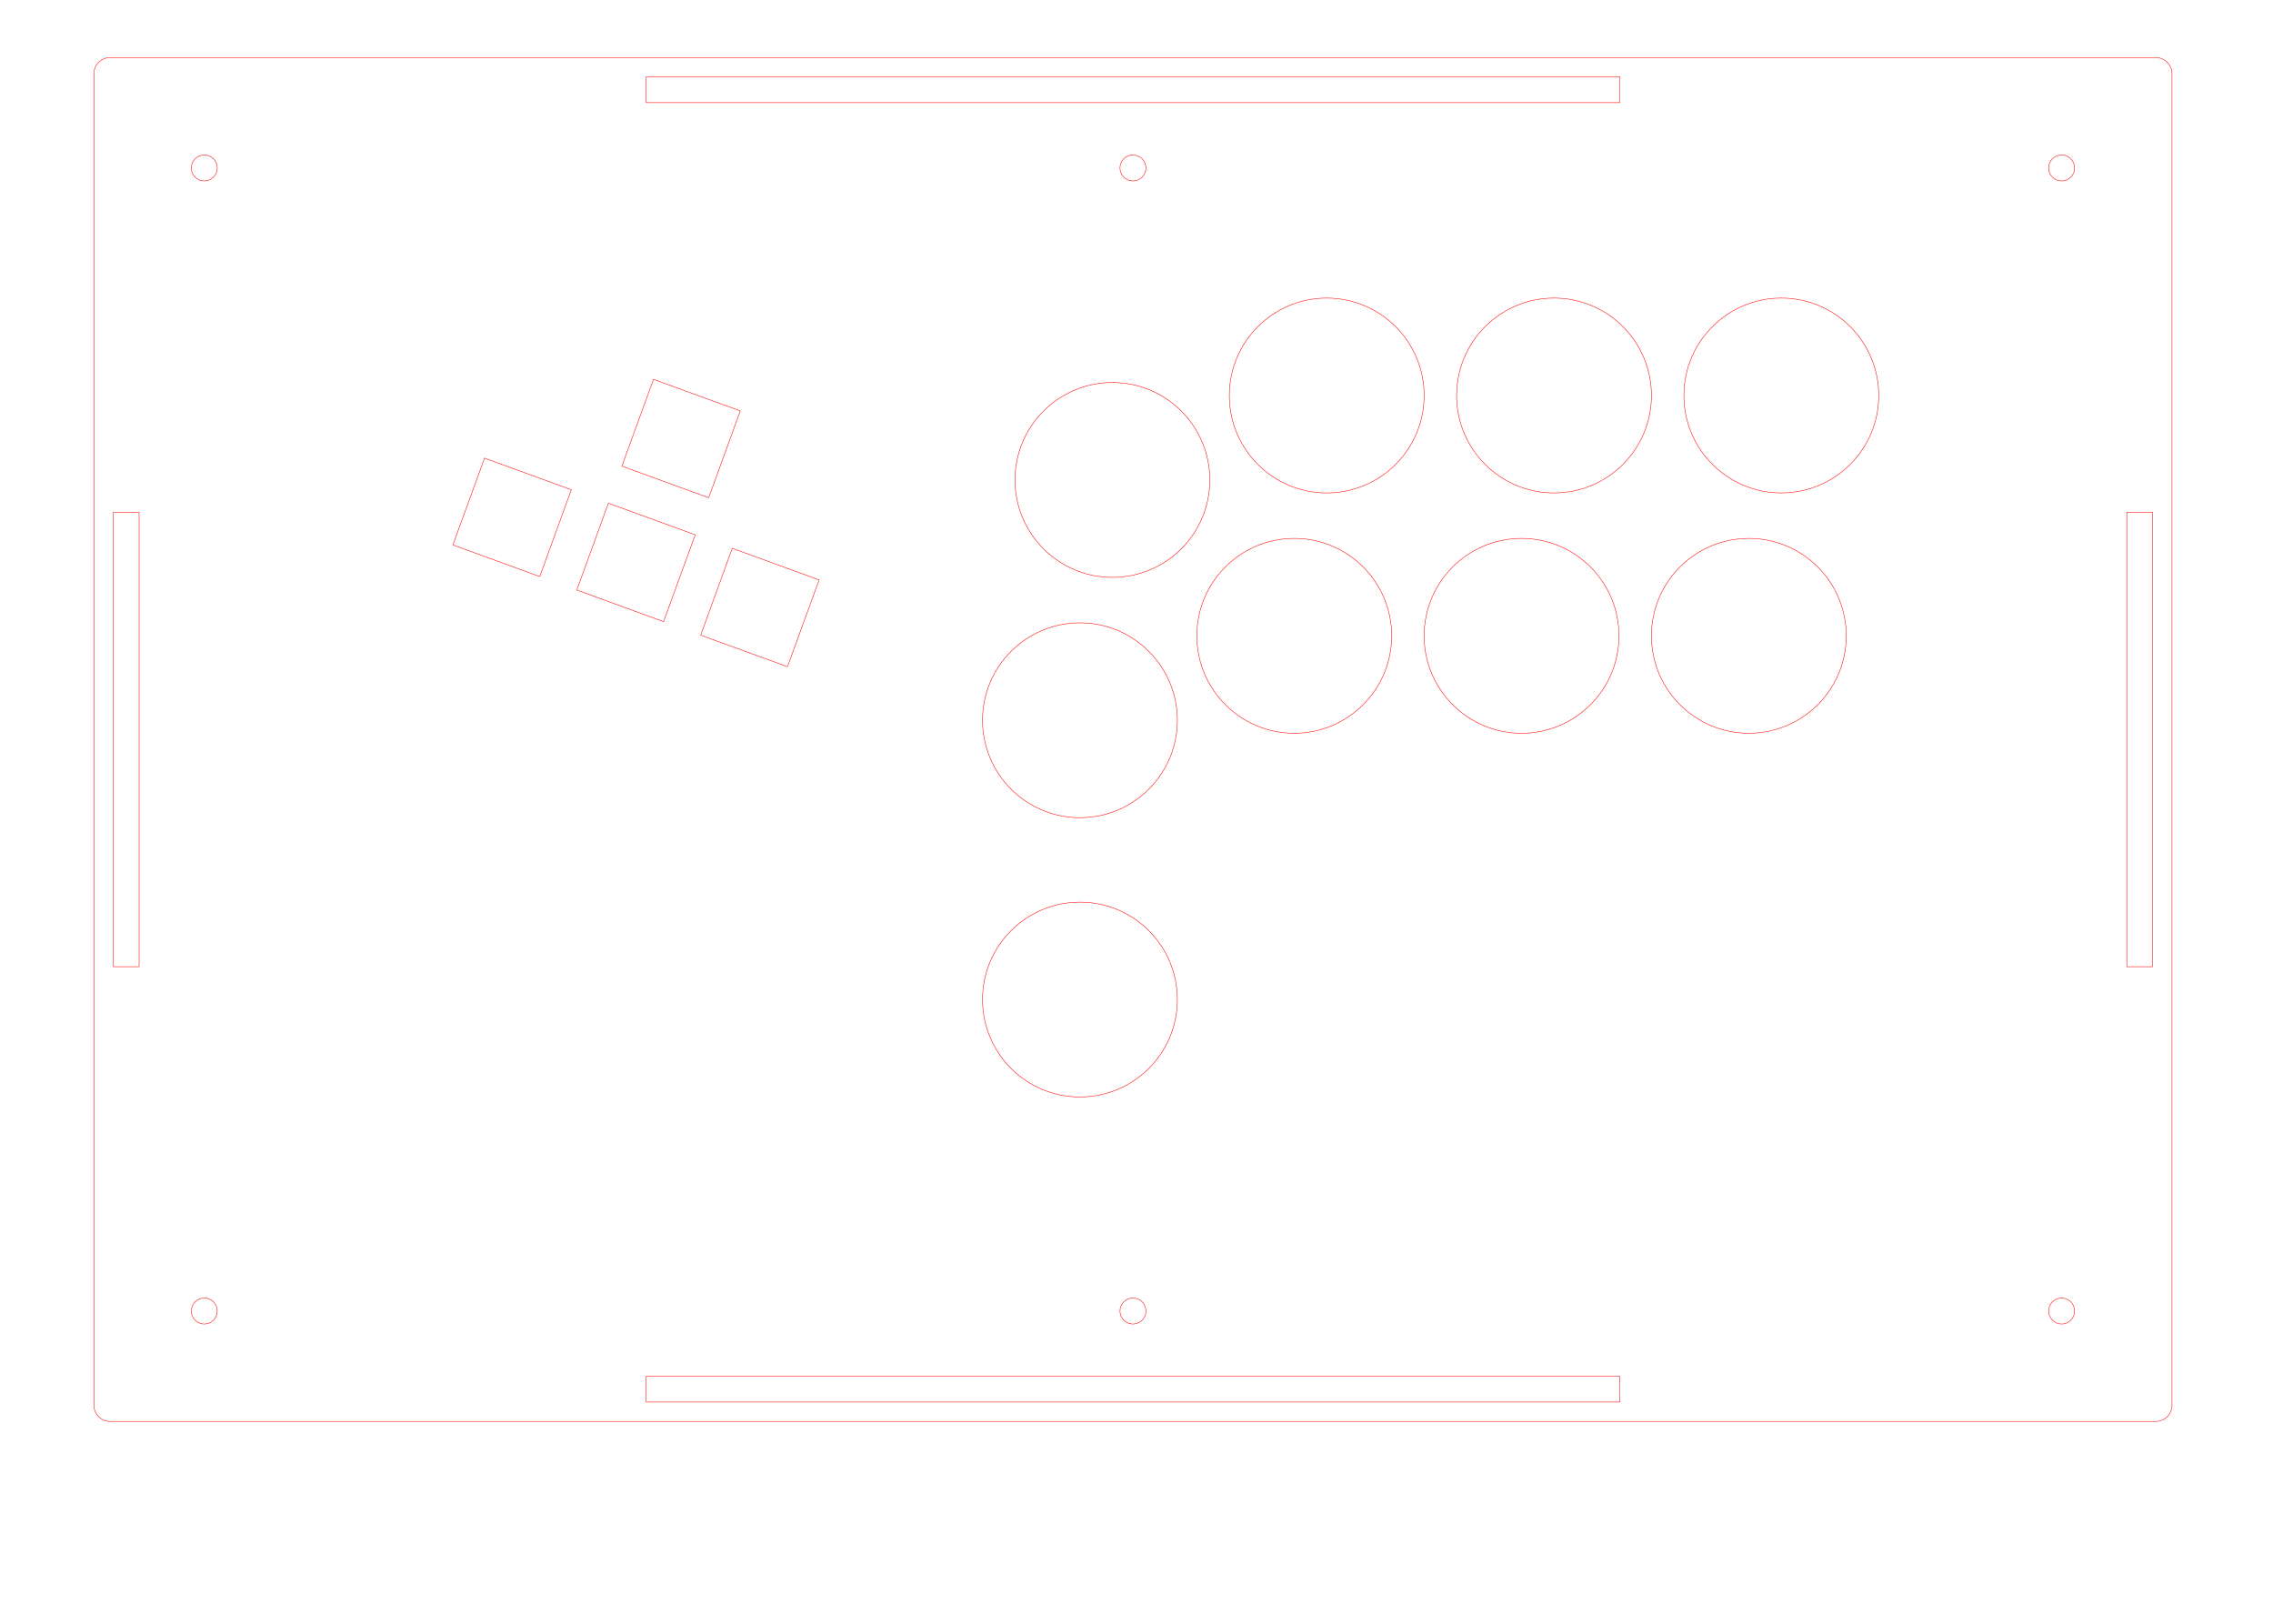
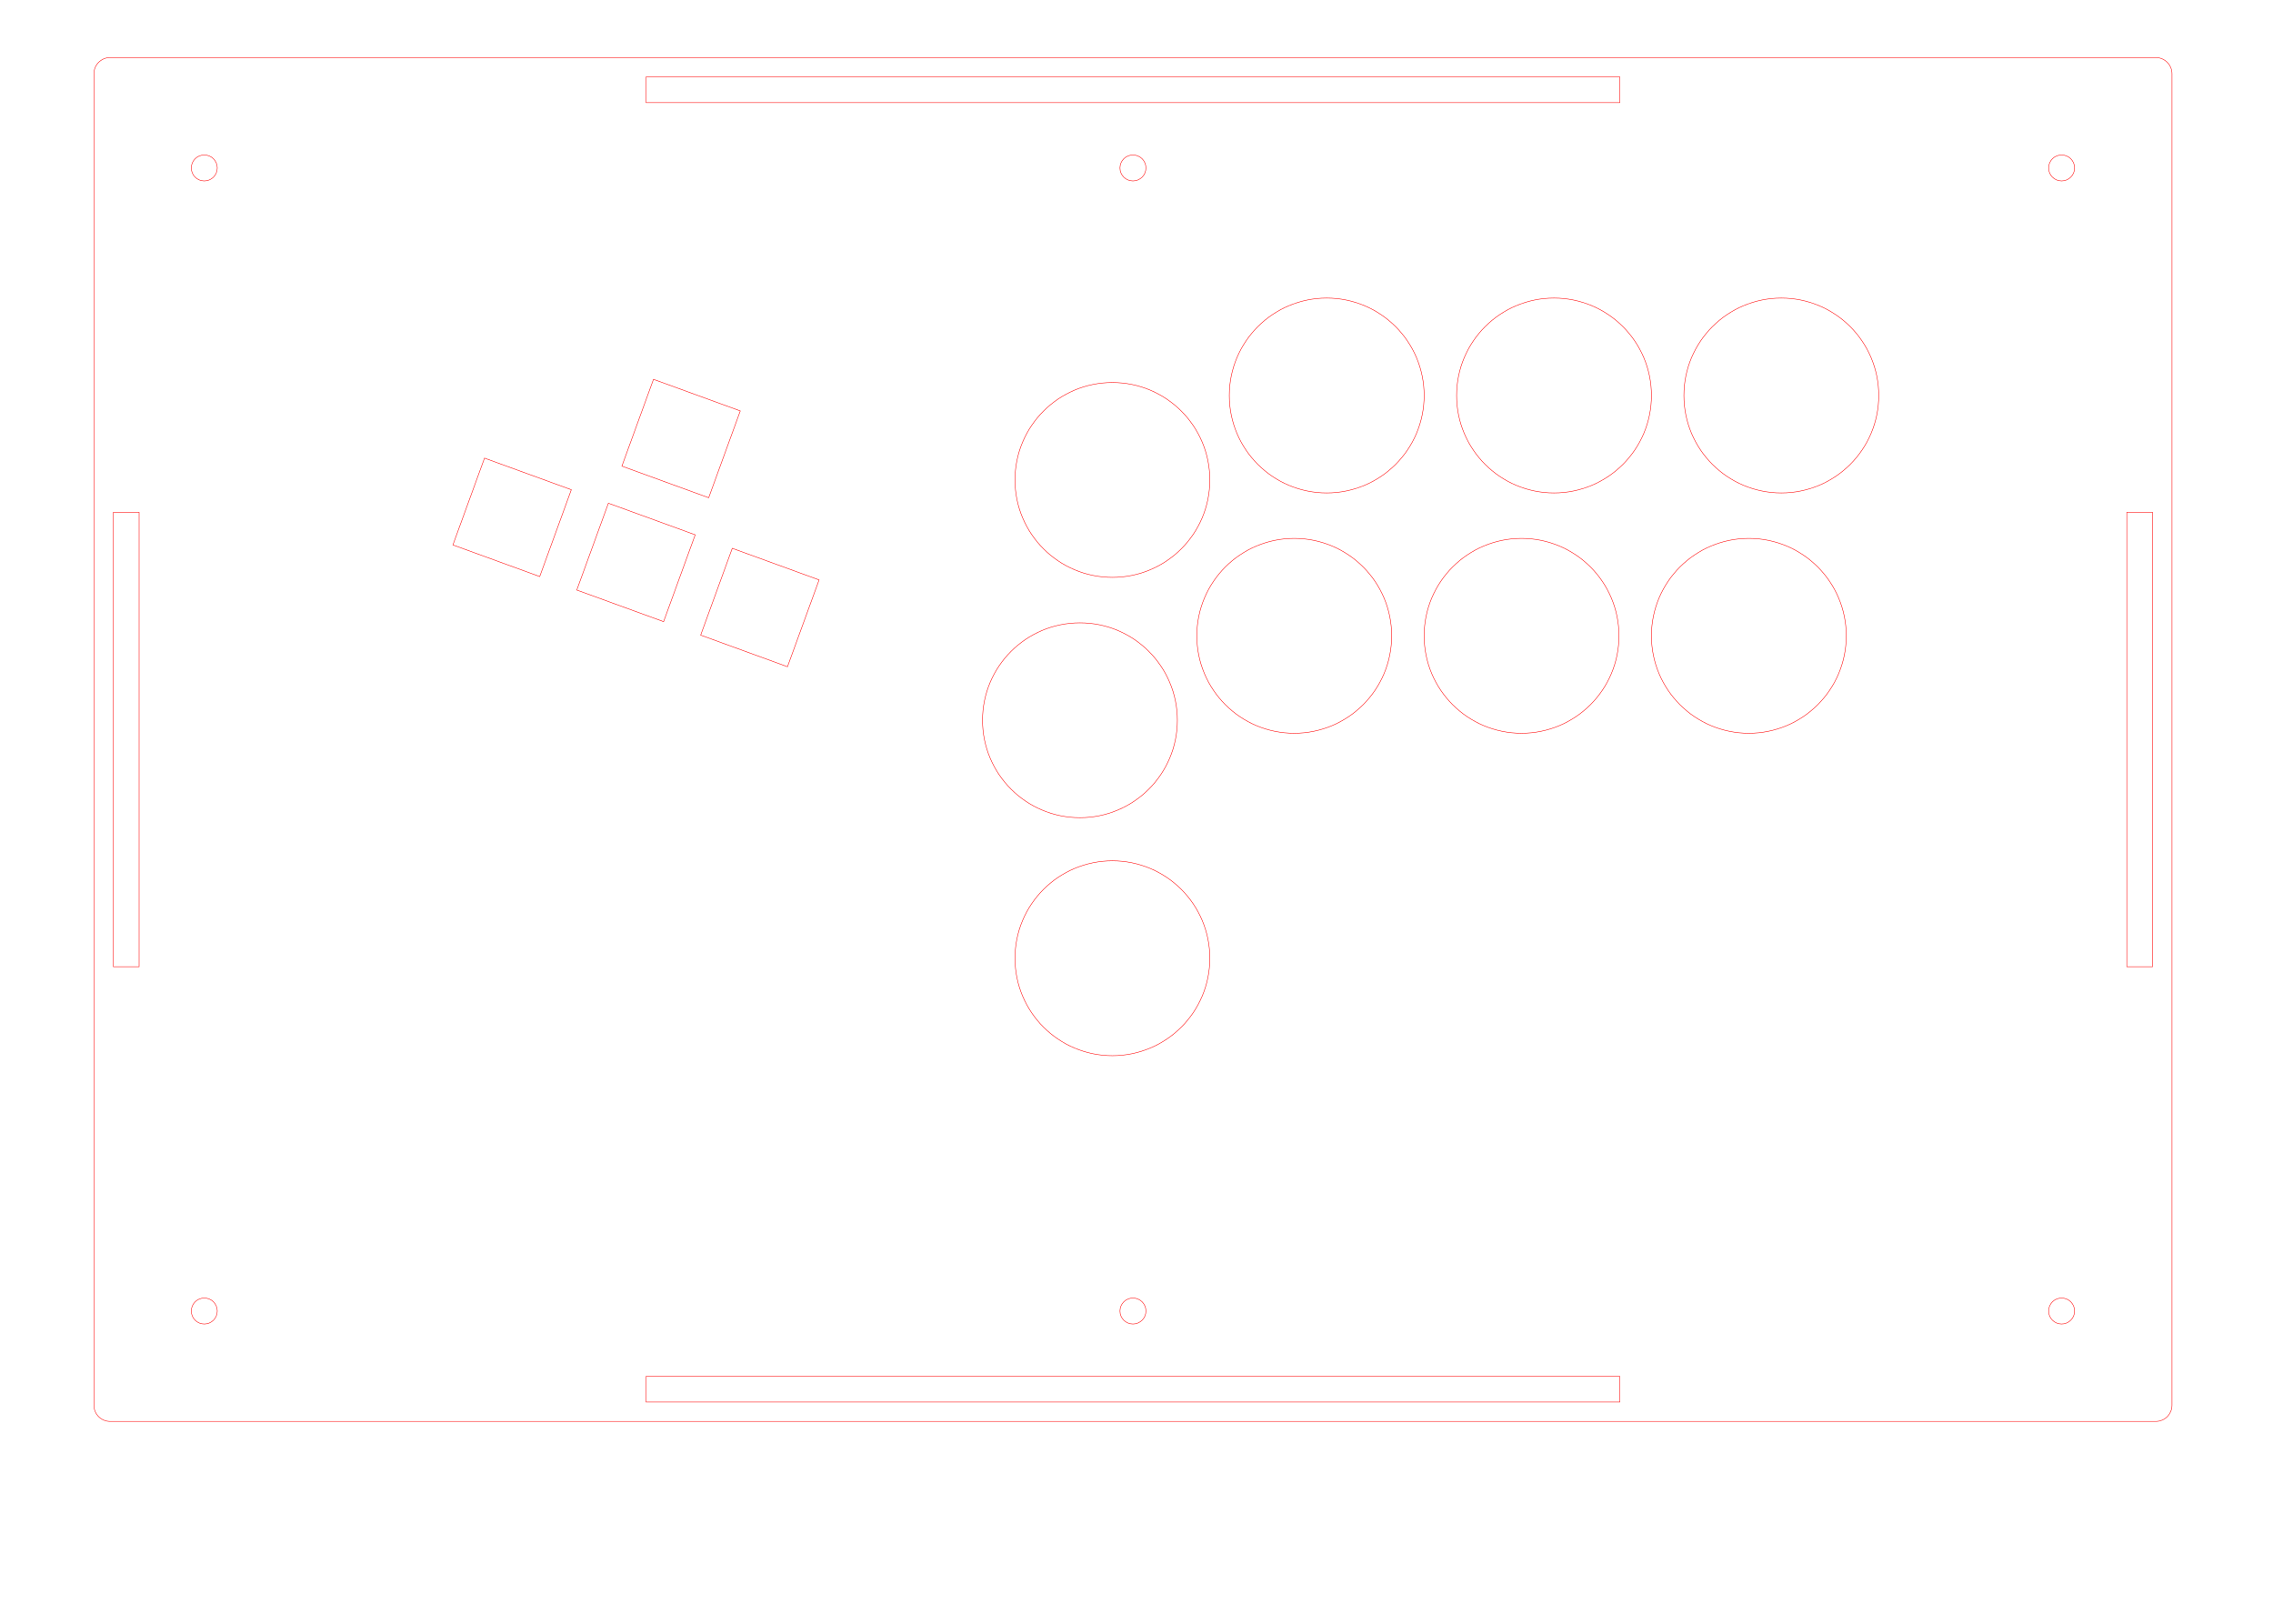
<svg xmlns="http://www.w3.org/2000/svg" xml:space="preserve" width="350mm" height="250mm" version="1.1" style="clip-rule:evenodd;fill-rule:evenodd;image-rendering:optimizeQuality;shape-rendering:geometricPrecision;text-rendering:geometricPrecision" viewBox="0 0 35000 25000" id="svg46">
  <defs id="defs4">
    <style type="text/css" id="style2">
   
    .str0 {stroke:red;stroke-width:7.62;stroke-miterlimit:22.926}
    .fil0 {fill:none}
   
  </style>
  </defs>
  <g id="Layer_x0020_1">
    <rect class="fil0 str0" x="1445.973" y="886.336" width="31998.754" height="20998.756" id="rect7" rx="250" ry="250" />
    <rect class="fil0 str0" x="9947.745" y="21191.6" width="14995.21" height="395.22" id="rect7-0" style="clip-rule:evenodd;fill:none;fill-rule:evenodd;stroke:#ff0000;stroke-width:7.6;stroke-miterlimit:22.926;stroke-dasharray:none;image-rendering:optimizeQuality;shape-rendering:geometricPrecision;text-rendering:geometricPrecision" />
    <rect class="fil0 str0" x="1745.3" y="7887.352" width="396.732" height="6996.724" id="rect7-0-8" style="clip-rule:evenodd;fill:none;fill-rule:evenodd;stroke:#ff0000;stroke-width:7.6;stroke-miterlimit:22.926;stroke-dasharray:none;image-rendering:optimizeQuality;shape-rendering:geometricPrecision;text-rendering:geometricPrecision" />
    <rect class="fil0 str0" x="32748.701" y="7887.352" width="396.732" height="6996.724" id="rect7-0-8-9" style="clip-rule:evenodd;fill:none;fill-rule:evenodd;stroke:#ff0000;stroke-width:7.6;stroke-miterlimit:22.926;stroke-dasharray:none;image-rendering:optimizeQuality;shape-rendering:geometricPrecision;text-rendering:geometricPrecision" />
    <rect class="fil0 str0" x="9947.745" y="1184.7" width="14995.21" height="395.22" id="rect7-0-0" style="clip-rule:evenodd;fill:none;fill-rule:evenodd;stroke:#ff0000;stroke-width:7.6;stroke-miterlimit:22.926;stroke-dasharray:none;image-rendering:optimizeQuality;shape-rendering:geometricPrecision;text-rendering:geometricPrecision" />
    <circle class="fil0 str0" cx="3145.71" cy="2586.11" r="200" id="circle9" />
    <circle class="fil0 str0" cx="31745.01" cy="2586.11" r="200" id="circle11" />
    <circle class="fil0 str0" cx="3145.71" cy="20185.311" r="200" id="circle13" />
    <circle class="fil0 str0" cx="31745.01" cy="20185.311" r="200" id="circle15" />
    <circle class="fil0 str0" cx="17129.104" cy="7389.505" r="1500" id="circle17" />
    <circle class="fil0 str0" cx="20429.104" cy="6089.505" r="1500" id="circle19" />
    <circle class="fil0 str0" cx="23929.104" cy="6089.505" r="1500" id="circle21" />
    <rect class="fil0 str0" transform="matrix(-0.9396926,-0.3420201,-0.3420201,0.9396926,0,0)" width="1422.601" height="1422.601" id="rect23" x="-10845.57" y="4076.51" />
    <rect class="fil0 str0" transform="matrix(-0.9396926,-0.3420201,-0.3420201,0.9396926,0,0)" width="1422.601" height="1422.601" id="rect25" x="-12875.555" y="4076.51" />
    <rect class="fil0 str0" transform="matrix(-0.9396926,-0.3420201,-0.3420201,0.9396926,0,0)" width="1422.601" height="1422.601" id="rect27" x="-14905.552" y="4076.51" />
    <path id="rect29" class="fil0 str0" d="m 10062.38,5840.378 -486.483,1336.6 1336.607,486.496 486.483,-1336.6 z" />
    <path id="circle35" class="fil0 str0" d="M 27429.096,4589.521 A 1500,1500 0 0 0 25929.085,6089.481 1500,1500 0 0 0 27429.096,7589.493 1500,1500 0 0 0 28929.108,6089.481 1500,1500 0 0 0 27429.096,4589.521 Z" />
    <circle class="fil0 str0" cx="16629.104" cy="11089.504" r="1500" id="circle37" />
-     <circle class="fil0 str0" cx="16629.109" cy="15389.51" r="1500" id="circle37-5" style="clip-rule:evenodd;fill:none;fill-rule:evenodd;stroke:#ff0000;stroke-width:7.62;stroke-miterlimit:22.926;image-rendering:optimizeQuality;shape-rendering:geometricPrecision;text-rendering:geometricPrecision" />
+     <circle class="fil0 str0" cx="17129.109" cy="14753.811" r="1500" id="circle37-5" style="clip-rule:evenodd;fill:none;fill-rule:evenodd;stroke:#ff0000;stroke-width:7.62;stroke-miterlimit:22.926;image-rendering:optimizeQuality;shape-rendering:geometricPrecision;text-rendering:geometricPrecision" />
    <circle class="fil0 str0" cx="19929.104" cy="9789.504" r="1500" id="circle39" />
    <circle class="fil0 str0" cx="23429.104" cy="9789.504" r="1500" id="circle41" />
    <circle class="fil0 str0" cx="26929.104" cy="9789.504" r="1500" id="circle43" />
    <circle class="fil0 str0" cx="17445.35" cy="2586.11" r="200" id="circle9-7" style="clip-rule:evenodd;fill:none;fill-rule:evenodd;stroke:#ff0000;stroke-width:7.62;stroke-miterlimit:22.926;image-rendering:optimizeQuality;shape-rendering:geometricPrecision;text-rendering:geometricPrecision" />
    <circle class="fil0 str0" cx="17445.35" cy="20185.311" r="200" id="circle9-7-9" style="clip-rule:evenodd;fill:none;fill-rule:evenodd;stroke:#ff0000;stroke-width:7.62;stroke-miterlimit:22.926;image-rendering:optimizeQuality;shape-rendering:geometricPrecision;text-rendering:geometricPrecision" />
  </g>
</svg>
